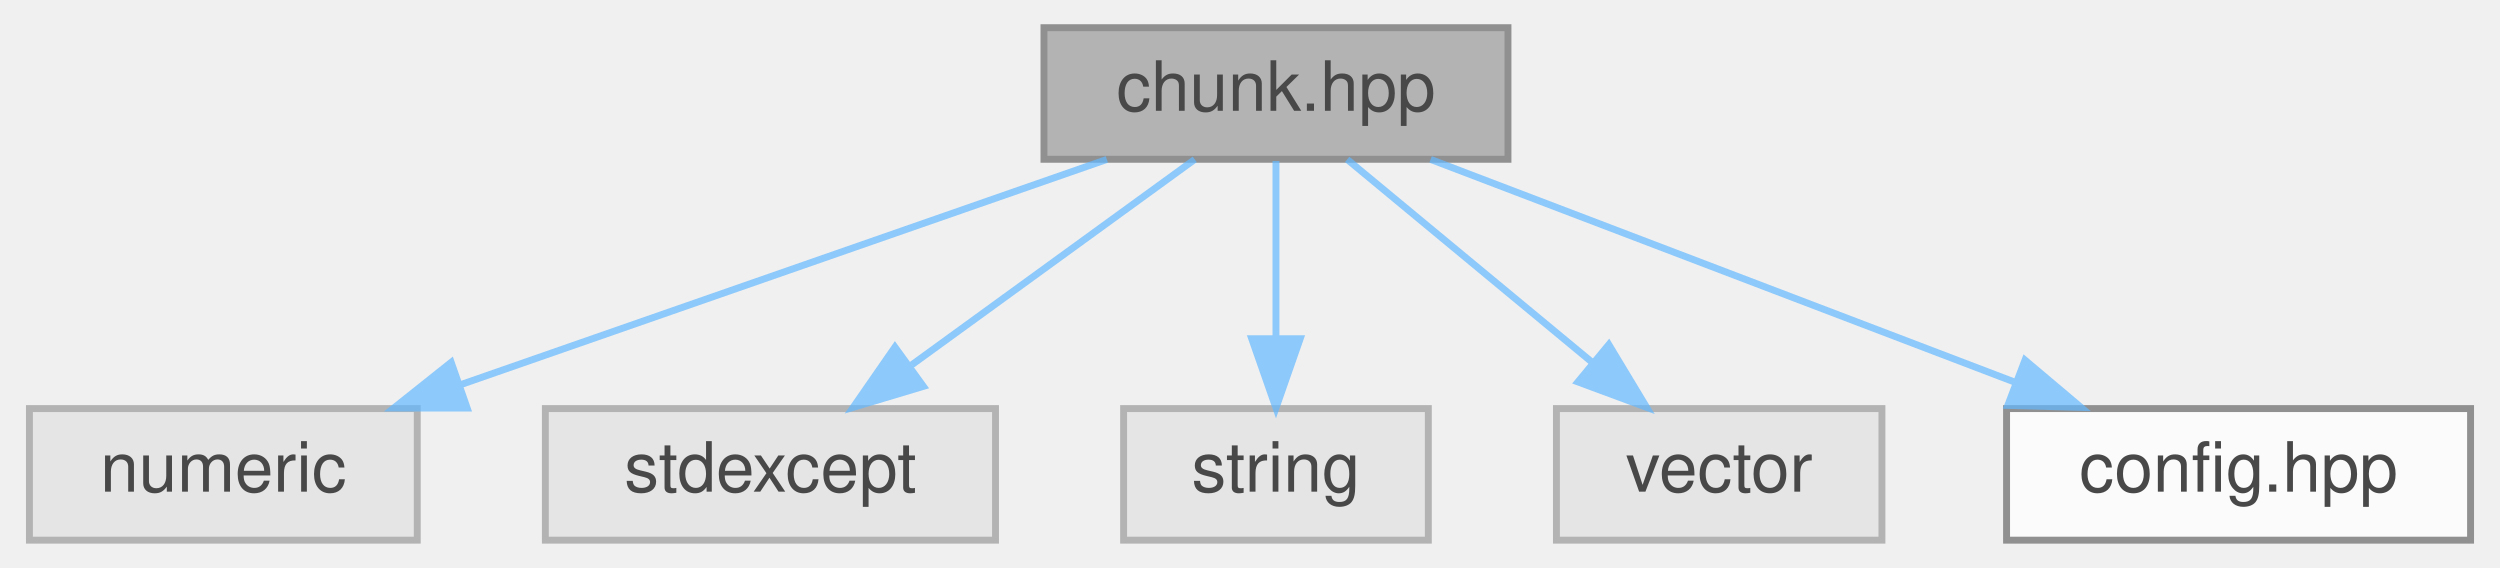
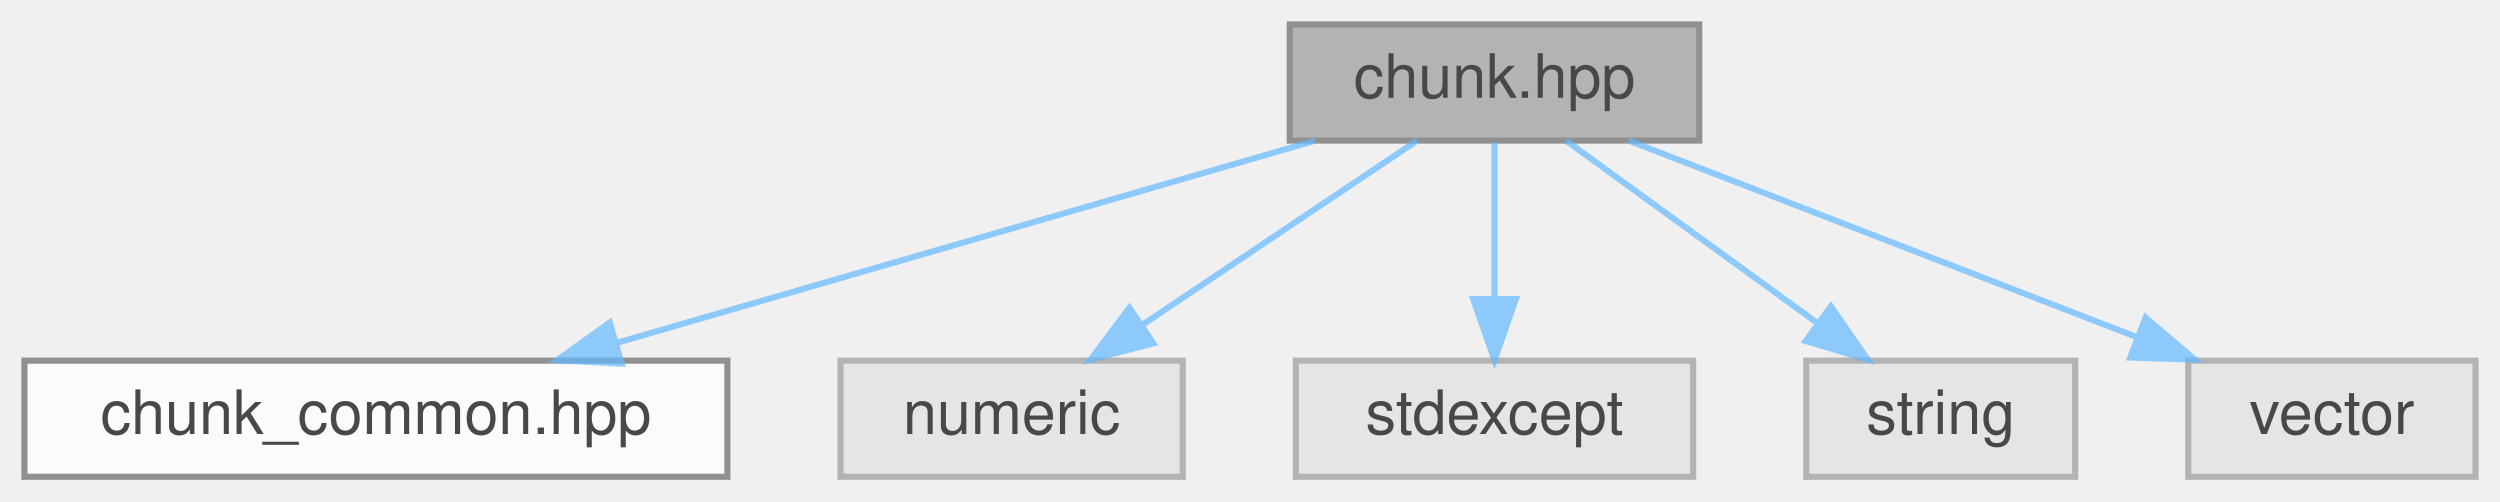
- <svg xmlns="http://www.w3.org/2000/svg" xmlns:xlink="http://www.w3.org/1999/xlink" width="361pt" height="82pt" viewBox="0.00 0.00 360.50 82.00">
+ <svg xmlns="http://www.w3.org/2000/svg" xmlns:xlink="http://www.w3.org/1999/xlink" width="409pt" height="82pt" viewBox="0.00 0.00 409.00 82.00">
  <svg id="main" version="1.1" xml:space="preserve">
    <style type="text/css">
.node, .edge {opacity: 0.7;}
.node.selected, .edge.selected {opacity: 1;}
.edge:hover path { stroke: red; }
.edge:hover polygon { stroke: red; fill: red; }
</style>
    <svg id="graph" class="graph">
      <g id="graph0" class="graph" transform="scale(1 1) rotate(0) translate(4 78)">
        <g id="Node000001" class="node">
          <g id="a_Node000001">
-             <a xlink:title="Template class for chunk-based data processing.">
-               <polygon fill="#999999" stroke="#666666" points="213.5,-74 146.5,-74 146.5,-55 213.5,-55 213.5,-74" />
-               <text text-anchor="middle" x="180" y="-62" font-family="Helvetica,sans-Serif" font-size="10.00">chunk.hpp</text>
+             <a xlink:title=" ">
+               <polygon fill="#999999" stroke="#666666" points="274,-74 207,-74 207,-55 274,-55 274,-74" />
+               <text text-anchor="middle" x="240.5" y="-62" font-family="Helvetica,sans-Serif" font-size="10.00">chunk.hpp</text>
            </a>
          </g>
        </g>
        <g id="Node000002" class="node">
          <g id="a_Node000002">
-             <a xlink:title=" ">
-               <polygon fill="#e0e0e0" stroke="#999999" points="56,-19 0,-19 0,0 56,0 56,-19" />
-               <text text-anchor="middle" x="28" y="-7" font-family="Helvetica,sans-Serif" font-size="10.00">numeric</text>
+             <a xlink:href="chunk__common_8hpp.html" target="_top" xlink:title=" ">
+               <polygon fill="white" stroke="#666666" points="115,-19 0,-19 0,0 115,0 115,-19" />
+               <text text-anchor="middle" x="57.5" y="-7" font-family="Helvetica,sans-Serif" font-size="10.00">chunk_common.hpp</text>
            </a>
          </g>
        </g>
        <g id="edge1_Node000001_Node000002" class="edge">
          <g id="a_edge1_Node000001_Node000002">
            <a xlink:title=" ">
-               <path fill="none" stroke="#63b8ff" d="M155.58,-54.98C130.28,-46.16 90.55,-32.31 62.14,-22.41" />
-               <polygon fill="#63b8ff" stroke="#63b8ff" points="63.21,-19.07 52.61,-19.08 60.9,-25.68 63.21,-19.07" />
+               <path fill="none" stroke="#63b8ff" d="M211.1,-54.98C180.11,-46.01 131.12,-31.82 96.83,-21.89" />
+               <polygon fill="#63b8ff" stroke="#63b8ff" points="97.71,-18.5 87.13,-19.08 95.76,-25.23 97.71,-18.5" />
            </a>
          </g>
        </g>
        <g id="Node000003" class="node">
          <g id="a_Node000003">
            <a xlink:title=" ">
-               <polygon fill="#e0e0e0" stroke="#999999" points="139.5,-19 74.5,-19 74.5,0 139.5,0 139.5,-19" />
-               <text text-anchor="middle" x="107" y="-7" font-family="Helvetica,sans-Serif" font-size="10.00">stdexcept</text>
+               <polygon fill="#e0e0e0" stroke="#999999" points="189.5,-19 133.5,-19 133.5,0 189.5,0 189.5,-19" />
+               <text text-anchor="middle" x="161.5" y="-7" font-family="Helvetica,sans-Serif" font-size="10.00">numeric</text>
            </a>
          </g>
        </g>
        <g id="edge2_Node000001_Node000003" class="edge">
          <g id="a_edge2_Node000001_Node000003">
            <a xlink:title=" ">
-               <path fill="none" stroke="#63b8ff" d="M168.27,-54.98C157.27,-47 140.58,-34.88 127.4,-25.31" />
-               <polygon fill="#63b8ff" stroke="#63b8ff" points="129.09,-22.21 118.94,-19.17 124.98,-27.88 129.09,-22.21" />
+               <path fill="none" stroke="#63b8ff" d="M227.81,-54.98C215.67,-46.84 197.14,-34.41 182.75,-24.76" />
+               <polygon fill="#63b8ff" stroke="#63b8ff" points="184.68,-21.84 174.42,-19.17 180.78,-27.65 184.68,-21.84" />
            </a>
          </g>
        </g>
        <g id="Node000004" class="node">
          <g id="a_Node000004">
            <a xlink:title=" ">
-               <polygon fill="#e0e0e0" stroke="#999999" points="202,-19 158,-19 158,0 202,0 202,-19" />
-               <text text-anchor="middle" x="180" y="-7" font-family="Helvetica,sans-Serif" font-size="10.00">string</text>
+               <polygon fill="#e0e0e0" stroke="#999999" points="273,-19 208,-19 208,0 273,0 273,-19" />
+               <text text-anchor="middle" x="240.5" y="-7" font-family="Helvetica,sans-Serif" font-size="10.00">stdexcept</text>
            </a>
          </g>
        </g>
        <g id="edge3_Node000001_Node000004" class="edge">
          <g id="a_edge3_Node000001_Node000004">
            <a xlink:title=" ">
-               <path fill="none" stroke="#63b8ff" d="M180,-54.75C180,-47.8 180,-37.85 180,-29.13" />
-               <polygon fill="#63b8ff" stroke="#63b8ff" points="183.5,-29.09 180,-19.09 176.5,-29.09 183.5,-29.09" />
+               <path fill="none" stroke="#63b8ff" d="M240.5,-54.75C240.5,-47.8 240.5,-37.85 240.5,-29.13" />
+               <polygon fill="#63b8ff" stroke="#63b8ff" points="244,-29.09 240.5,-19.09 237,-29.09 244,-29.09" />
            </a>
          </g>
        </g>
        <g id="Node000005" class="node">
          <g id="a_Node000005">
            <a xlink:title=" ">
-               <polygon fill="#e0e0e0" stroke="#999999" points="267.5,-19 220.5,-19 220.5,0 267.5,0 267.5,-19" />
-               <text text-anchor="middle" x="244" y="-7" font-family="Helvetica,sans-Serif" font-size="10.00">vector</text>
+               <polygon fill="#e0e0e0" stroke="#999999" points="335.5,-19 291.5,-19 291.5,0 335.5,0 335.5,-19" />
+               <text text-anchor="middle" x="313.5" y="-7" font-family="Helvetica,sans-Serif" font-size="10.00">string</text>
            </a>
          </g>
        </g>
        <g id="edge4_Node000001_Node000005" class="edge">
          <g id="a_edge4_Node000001_Node000005">
            <a xlink:title=" ">
-               <path fill="none" stroke="#63b8ff" d="M190.28,-54.98C199.84,-47.07 214.28,-35.11 225.78,-25.58" />
-               <polygon fill="#63b8ff" stroke="#63b8ff" points="228.06,-28.24 233.53,-19.17 223.6,-22.85 228.06,-28.24" />
+               <path fill="none" stroke="#63b8ff" d="M252.23,-54.98C263.23,-47 279.92,-34.88 293.1,-25.31" />
+               <polygon fill="#63b8ff" stroke="#63b8ff" points="295.52,-27.88 301.56,-19.17 291.41,-22.21 295.52,-27.88" />
            </a>
          </g>
        </g>
        <g id="Node000006" class="node">
          <g id="a_Node000006">
-             <a xlink:href="config_8hpp.html" target="_top" xlink:title=" ">
-               <polygon fill="white" stroke="#666666" points="352.5,-19 285.5,-19 285.5,0 352.5,0 352.5,-19" />
-               <text text-anchor="middle" x="319" y="-7" font-family="Helvetica,sans-Serif" font-size="10.00">config.hpp</text>
+             <a xlink:title=" ">
+               <polygon fill="#e0e0e0" stroke="#999999" points="401,-19 354,-19 354,0 401,0 401,-19" />
+               <text text-anchor="middle" x="377.5" y="-7" font-family="Helvetica,sans-Serif" font-size="10.00">vector</text>
            </a>
          </g>
        </g>
        <g id="edge5_Node000001_Node000006" class="edge">
          <g id="a_edge5_Node000001_Node000006">
            <a xlink:title=" ">
-               <path fill="none" stroke="#63b8ff" d="M202.33,-54.98C225.2,-46.27 260.96,-32.63 286.86,-22.75" />
-               <polygon fill="#63b8ff" stroke="#63b8ff" points="288.16,-26 296.26,-19.17 285.67,-19.46 288.16,-26" />
+               <path fill="none" stroke="#63b8ff" d="M262.51,-54.98C284.95,-46.3 319.98,-32.75 345.49,-22.88" />
+               <polygon fill="#63b8ff" stroke="#63b8ff" points="347.02,-26.04 355.09,-19.17 344.5,-19.51 347.02,-26.04" />
            </a>
          </g>
        </g>
      </g>
    </svg>
  </svg>
  <style type="text/css">

[data-mouse-over-selected='false'] { opacity: 0.7; }
[data-mouse-over-selected='true']  { opacity: 1.0; }

</style>
</svg>
